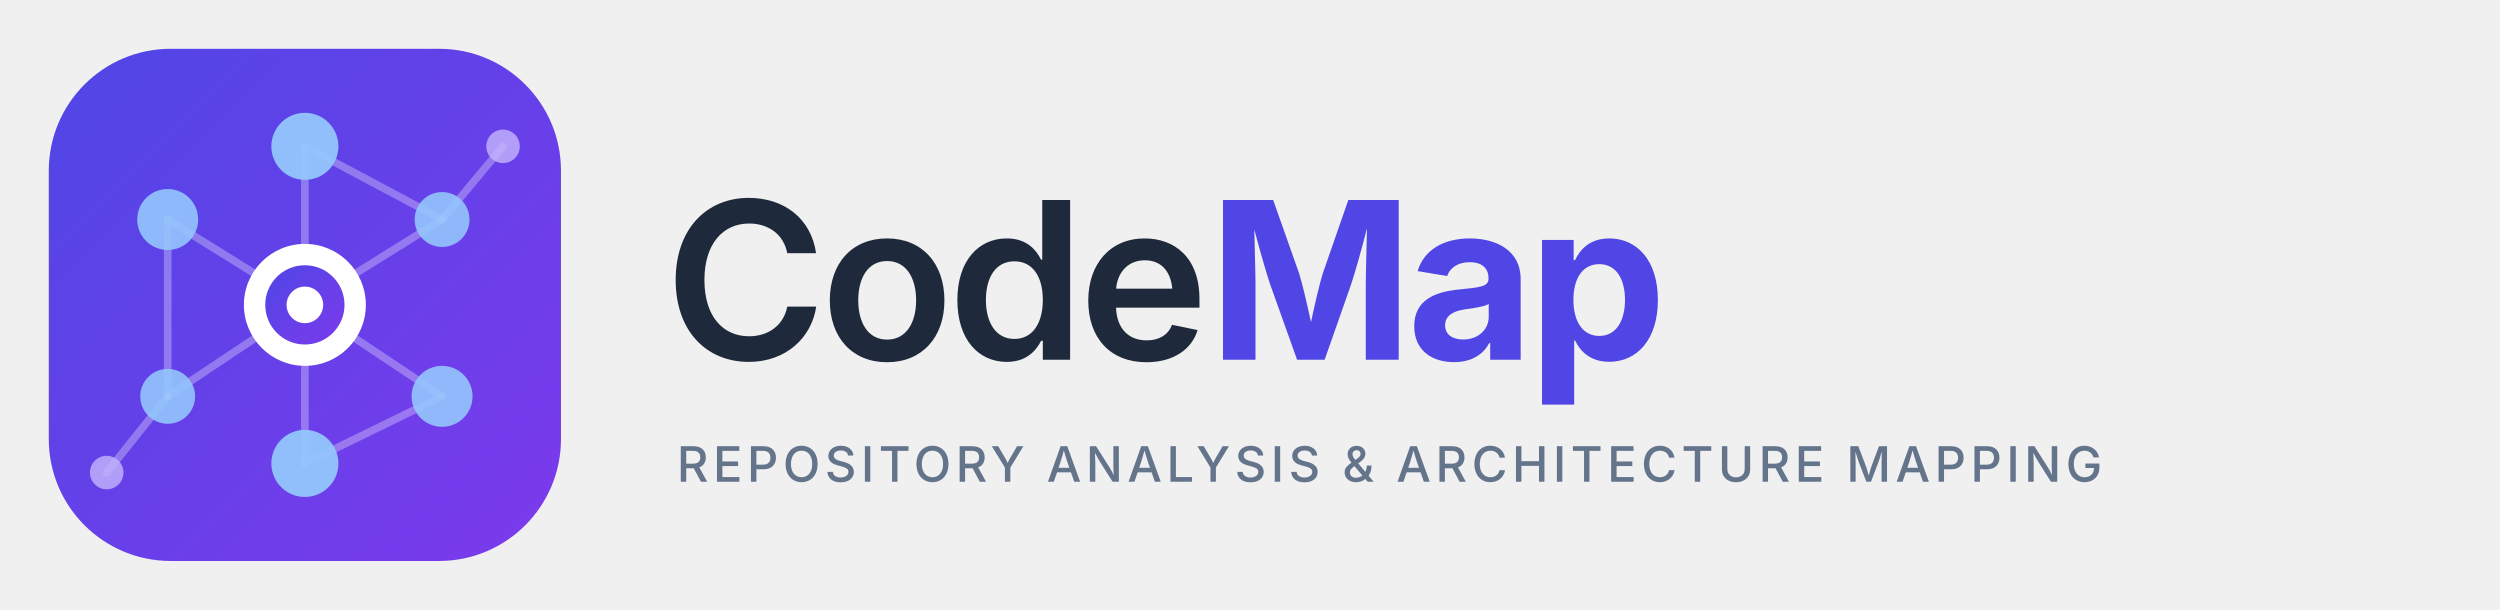
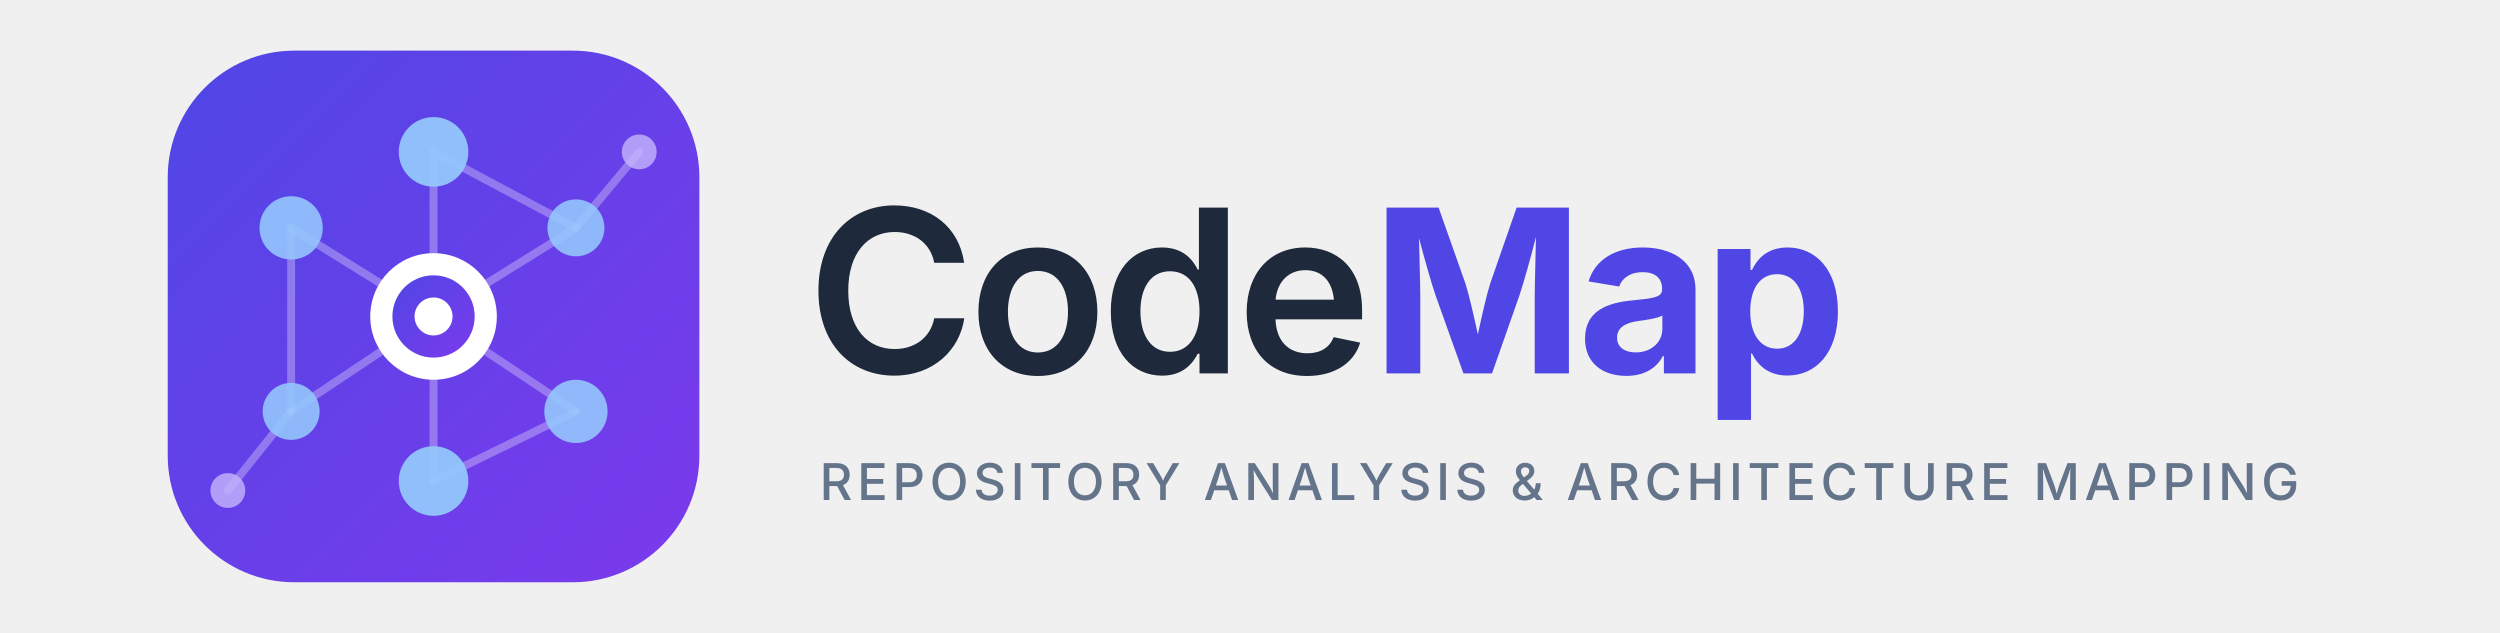
- <svg xmlns="http://www.w3.org/2000/svg" viewBox="0 0 820 200" fill="none">
+ <svg xmlns="http://www.w3.org/2000/svg" viewBox="0 0 790 200" fill="none">
  <defs>
    <linearGradient id="icon-bg" x1="0%" y1="0%" x2="100%" y2="100%">
      <stop offset="0%" style="stop-color:#4F46E5" />
      <stop offset="100%" style="stop-color:#7C3AED" />
    </linearGradient>
  </defs>
-   <rect x="16" y="16" width="168" height="168" rx="40" fill="url(#icon-bg)" />
-   <g stroke="#ffffff" stroke-width="2.5" stroke-opacity="0.30" stroke-linecap="round">
-     <line x1="100" y1="100" x2="100" y2="48" />
-     <line x1="100" y1="100" x2="145" y2="72" />
-     <line x1="100" y1="100" x2="145" y2="130" />
-     <line x1="100" y1="100" x2="100" y2="152" />
-     <line x1="100" y1="100" x2="55" y2="130" />
-     <line x1="100" y1="100" x2="55" y2="72" />
-     <line x1="100" y1="48" x2="145" y2="72" />
-     <line x1="145" y1="130" x2="100" y2="152" />
-     <line x1="55" y1="130" x2="55" y2="72" />
-     <line x1="145" y1="72" x2="165" y2="48" />
-     <line x1="55" y1="130" x2="35" y2="155" />
-   </g>
-   <circle cx="100" cy="48" r="11" fill="#93C5FD" opacity="0.95" />
-   <circle cx="145" cy="72" r="9" fill="#93C5FD" opacity="0.90" />
-   <circle cx="145" cy="130" r="10" fill="#93C5FD" opacity="0.90" />
-   <circle cx="100" cy="152" r="11" fill="#93C5FD" opacity="0.95" />
-   <circle cx="55" cy="130" r="9" fill="#93C5FD" opacity="0.90" />
-   <circle cx="55" cy="72" r="10" fill="#93C5FD" opacity="0.90" />
-   <circle cx="165" cy="48" r="5.5" fill="#C4B5FD" opacity="0.80" />
-   <circle cx="35" cy="155" r="5.5" fill="#C4B5FD" opacity="0.80" />
-   <circle cx="100" cy="100" r="20" fill="#ffffff" />
-   <circle cx="100" cy="100" r="13" fill="url(#icon-bg)" />
-   <circle cx="100" cy="100" r="6" fill="#ffffff" />
-   <text x="218" y="118" font-family="'Inter','Segoe UI','Roboto',sans-serif" font-size="72" font-weight="600" fill="#1E293B" letter-spacing="-2">
+   <g transform="translate(37, 0)">
+     <rect x="16" y="16" width="168" height="168" rx="40" fill="url(#icon-bg)" />
+     <g stroke="#ffffff" stroke-width="2.5" stroke-opacity="0.30" stroke-linecap="round">
+       <line x1="100" y1="100" x2="100" y2="48" />
+       <line x1="100" y1="100" x2="145" y2="72" />
+       <line x1="100" y1="100" x2="145" y2="130" />
+       <line x1="100" y1="100" x2="100" y2="152" />
+       <line x1="100" y1="100" x2="55" y2="130" />
+       <line x1="100" y1="100" x2="55" y2="72" />
+       <line x1="100" y1="48" x2="145" y2="72" />
+       <line x1="145" y1="130" x2="100" y2="152" />
+       <line x1="55" y1="130" x2="55" y2="72" />
+       <line x1="145" y1="72" x2="165" y2="48" />
+       <line x1="55" y1="130" x2="35" y2="155" />
+     </g>
+     <circle cx="100" cy="48" r="11" fill="#93C5FD" opacity="0.95" />
+     <circle cx="145" cy="72" r="9" fill="#93C5FD" opacity="0.90" />
+     <circle cx="145" cy="130" r="10" fill="#93C5FD" opacity="0.90" />
+     <circle cx="100" cy="152" r="11" fill="#93C5FD" opacity="0.95" />
+     <circle cx="55" cy="130" r="9" fill="#93C5FD" opacity="0.90" />
+     <circle cx="55" cy="72" r="10" fill="#93C5FD" opacity="0.90" />
+     <circle cx="165" cy="48" r="5.5" fill="#C4B5FD" opacity="0.80" />
+     <circle cx="35" cy="155" r="5.5" fill="#C4B5FD" opacity="0.80" />
+     <circle cx="100" cy="100" r="20" fill="#ffffff" />
+     <circle cx="100" cy="100" r="13" fill="url(#icon-bg)" />
+     <circle cx="100" cy="100" r="6" fill="#ffffff" />
+     <text x="218" y="118" font-family="'Inter','Segoe UI','Roboto',sans-serif" font-size="72" font-weight="600" fill="#1E293B" letter-spacing="-2">
    Code<tspan fill="#4F46E5" font-weight="700">Map</tspan>
-   </text>
-   <text x="222" y="158" font-family="'Inter','Segoe UI','Roboto',sans-serif" font-size="16" font-weight="500" fill="#64748B" letter-spacing="1.5">
+     </text>
+     <text x="222" y="158" font-family="'Inter','Segoe UI','Roboto',sans-serif" font-size="16" font-weight="500" fill="#64748B" letter-spacing="1.5">
    REPOSITORY ANALYSIS &amp; ARCHITECTURE MAPPING
  </text>
+   </g>
</svg>
